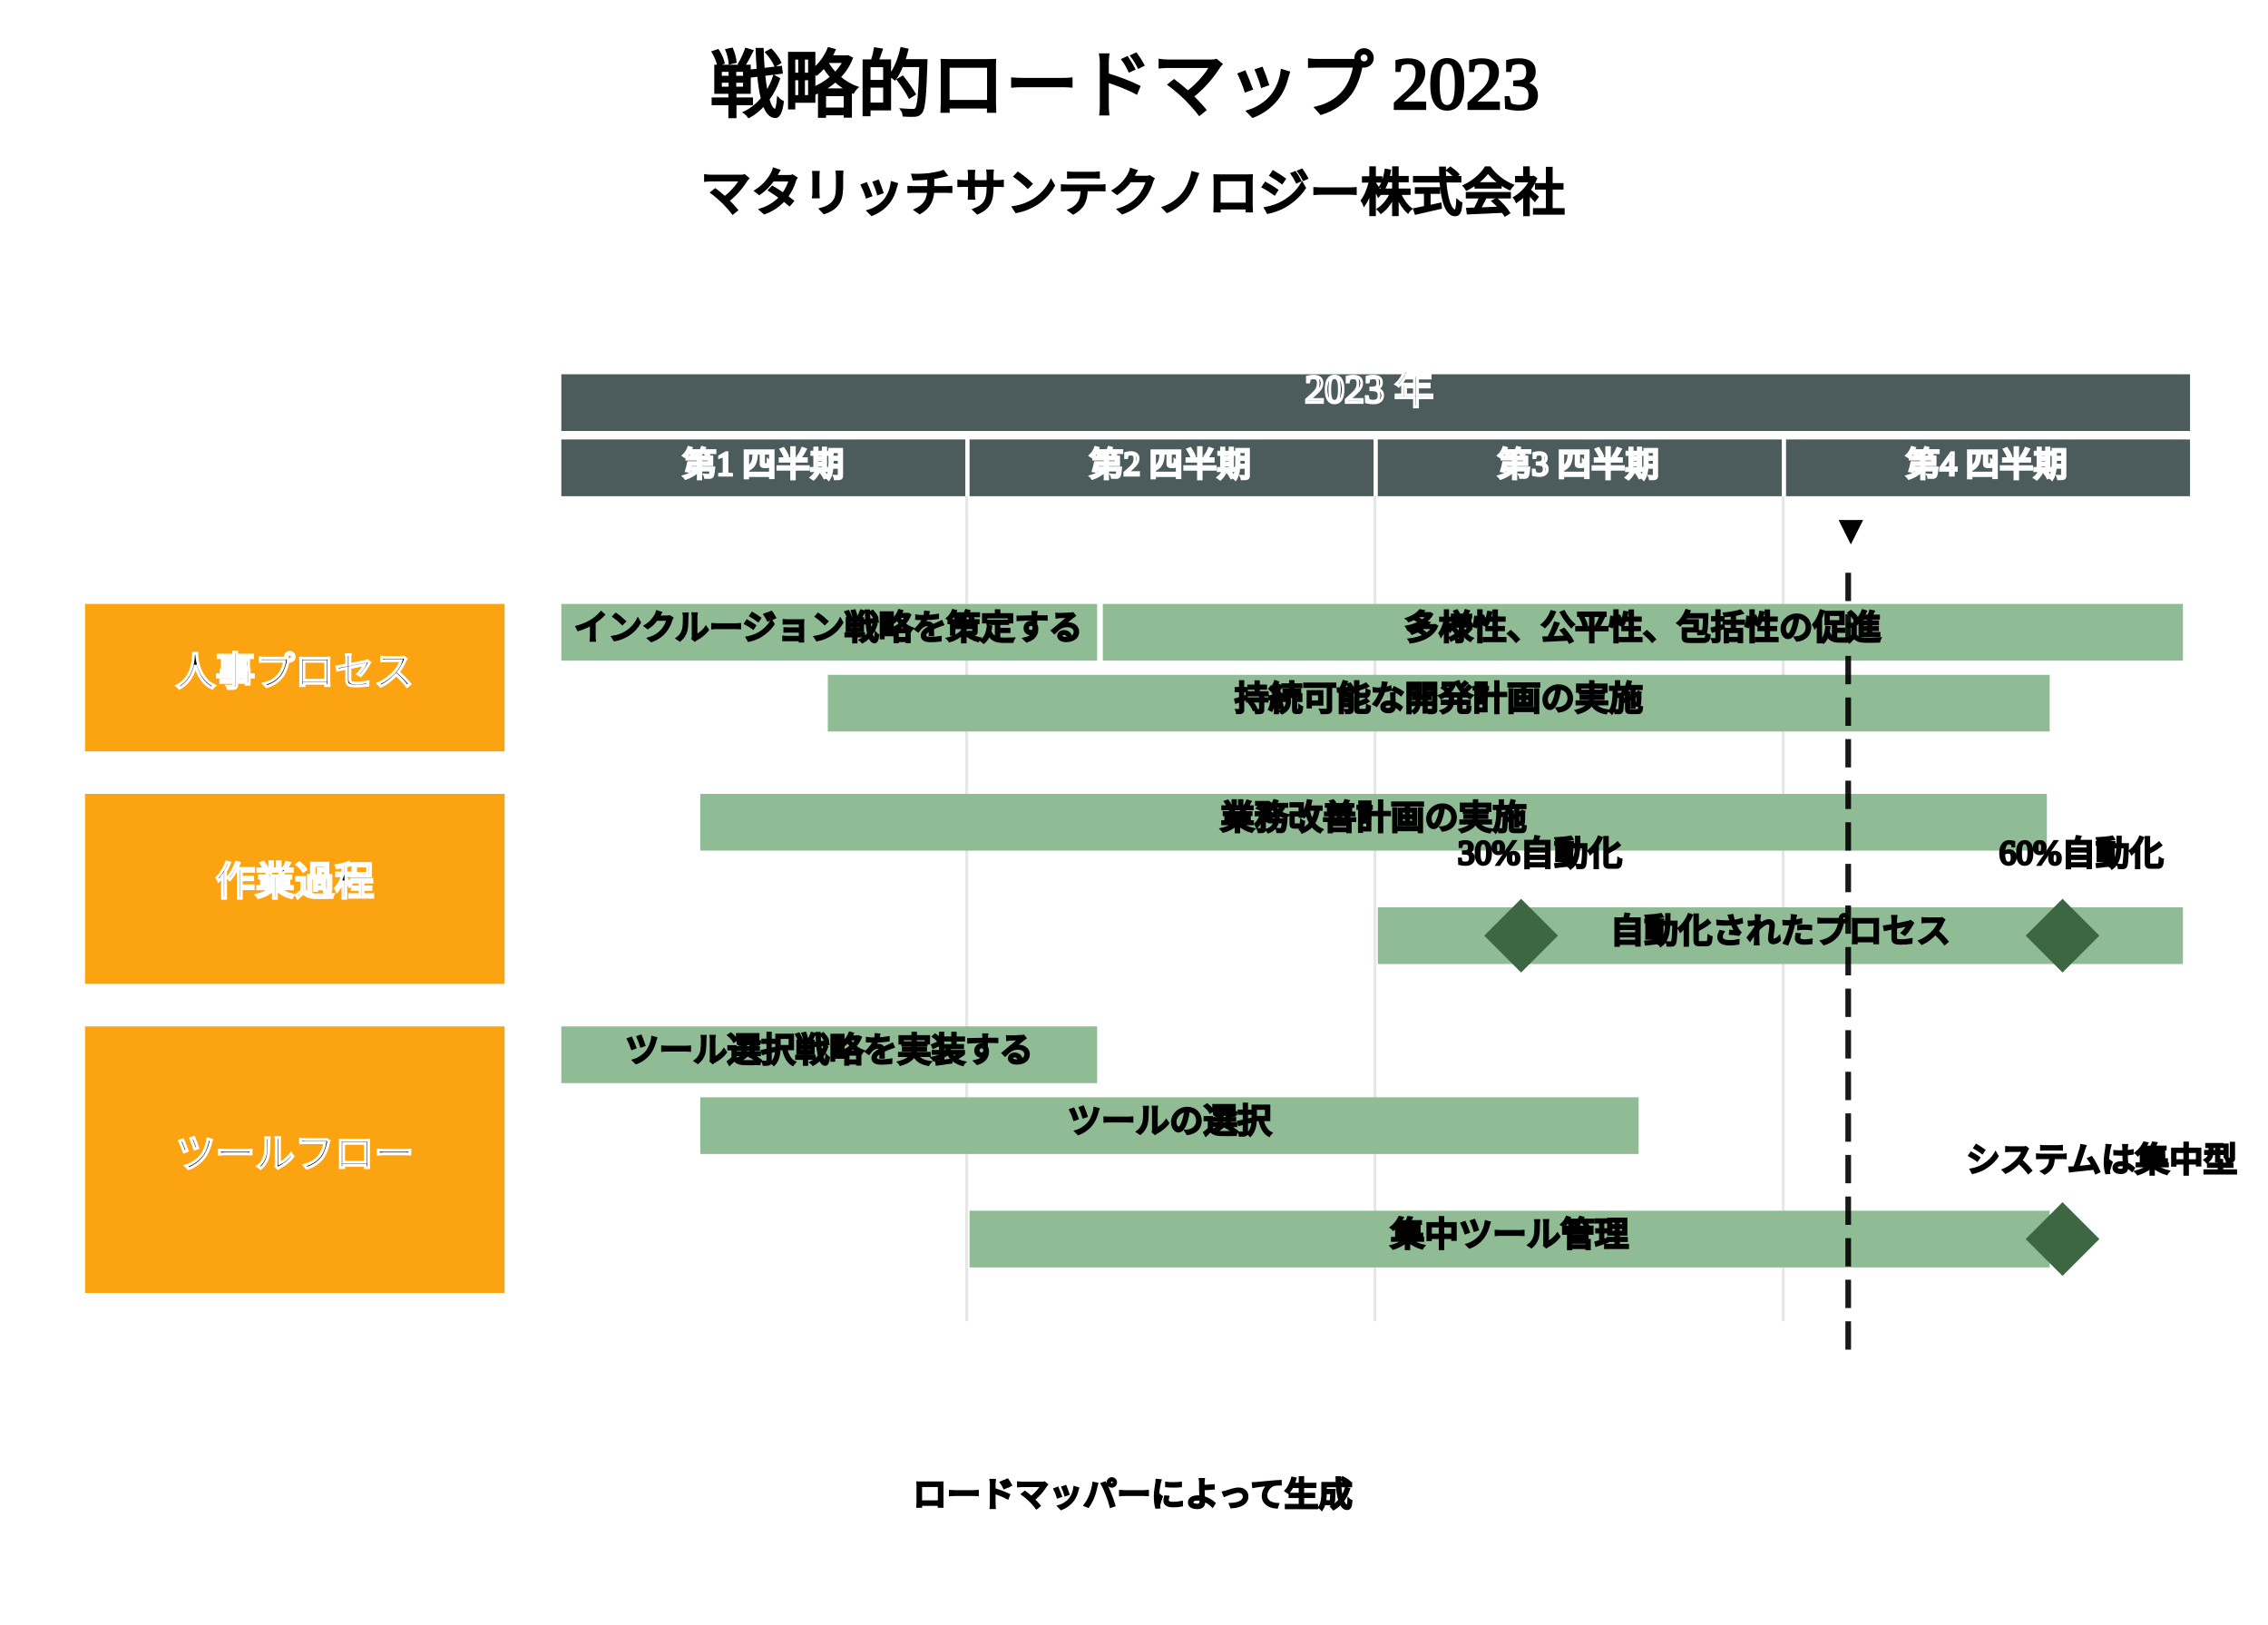
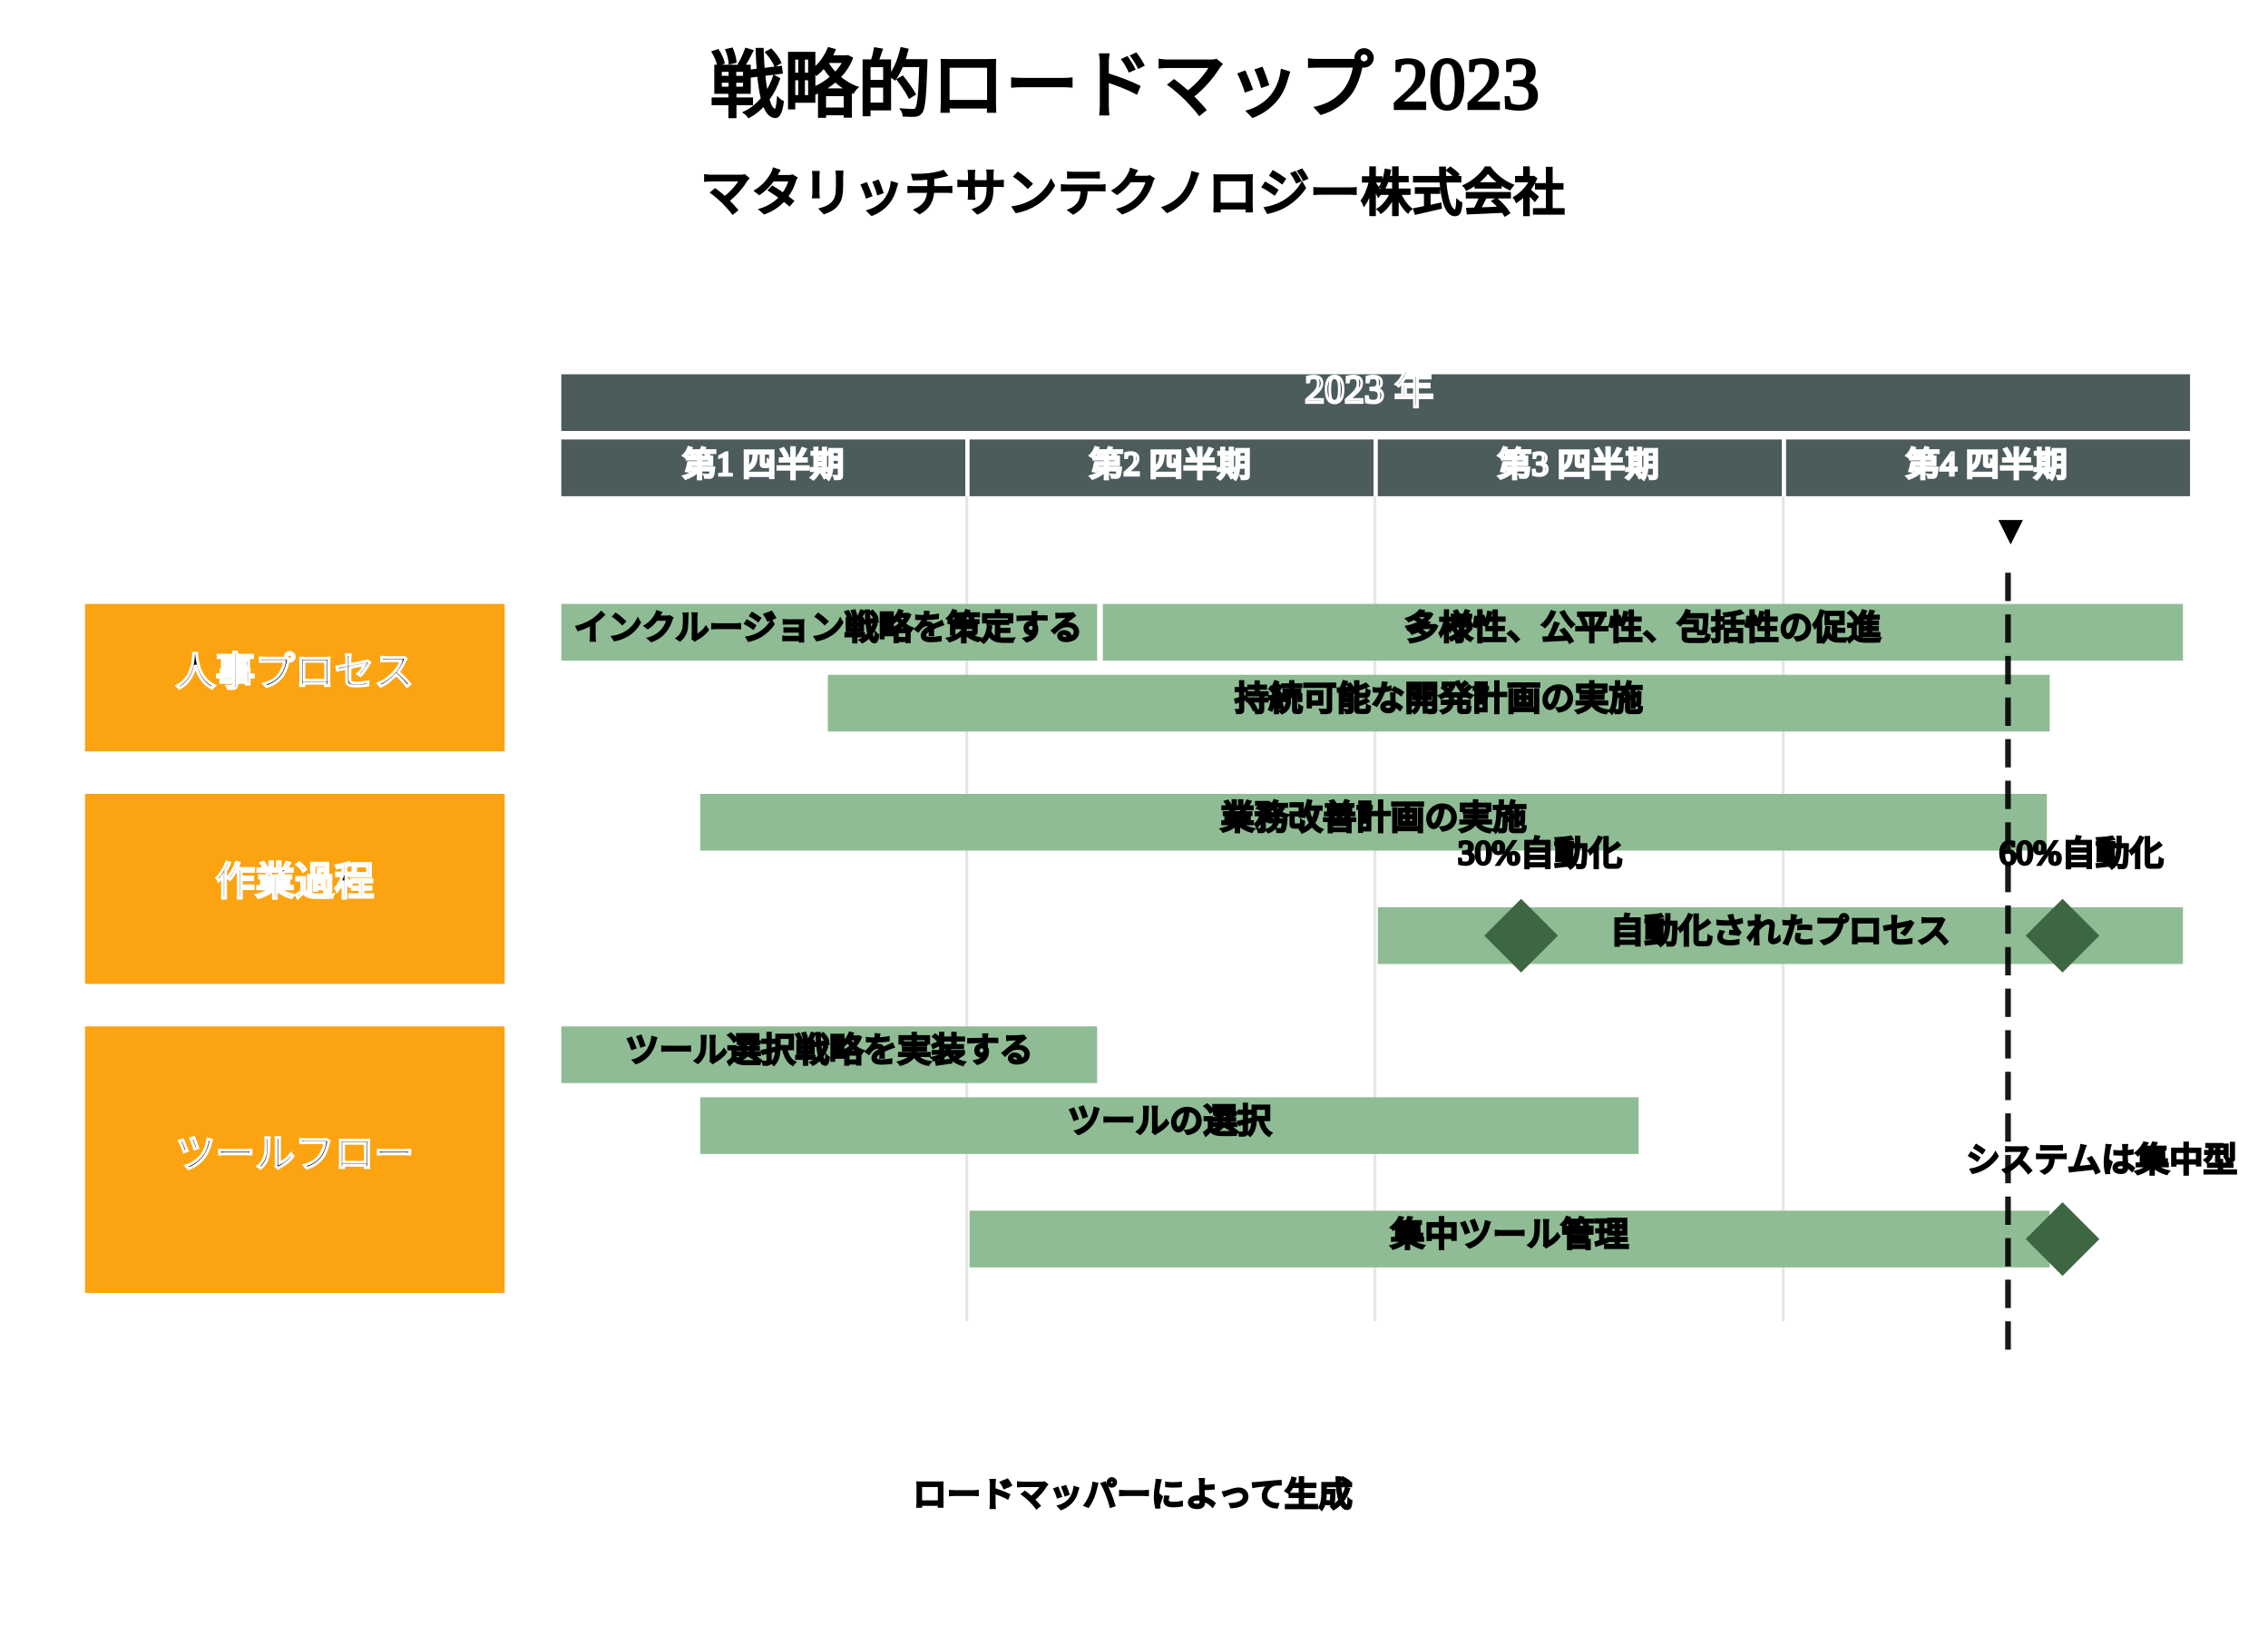
<svg xmlns="http://www.w3.org/2000/svg" width="800" height="573" viewBox="0 0 800 573">
  <defs>
</defs>
  <rect x="0" y="0" width="800" height="700" fill="#FFFFFF" />
  <text x="250.5" y="30" font-size="26" text-anchor="start" dominant-baseline="middle" font-family="../fonts/SourceHanSerifTC-Regular.otf" stroke="#000000">戦略的ロードマップ 2023</text>
  <text x="247.0" y="68" font-size="18" text-anchor="start" dominant-baseline="middle" font-family="../fonts/SourceHanSerifTC-Regular.otf" stroke="#000000">マタリッチサンテクノロジー株式会社</text>
  <rect x="198.0" y="132" width="574.5" height="20" fill="#4C5B5C" />
  <text x="460.25" y="132.5" font-size="14" stroke="#FFFFFF" text-anchor="start" dominant-baseline="hanging" font-family="../fonts/SourceHanSerifTC-Regular.otf">2023 年</text>
  <rect x="198.0" y="155" width="142.5" height="20" fill="#4C5B5C" />
  <text x="240.75" y="157.5" font-size="12" stroke="#FFFFFF" text-anchor="start" dominant-baseline="hanging" font-family="../fonts/SourceHanSerifTC-Regular.otf">第1 四半期</text>
  <rect x="342.0" y="155" width="142.5" height="20" fill="#4C5B5C" />
  <text x="384.25" y="157.5" font-size="12" stroke="#FFFFFF" text-anchor="start" dominant-baseline="hanging" font-family="../fonts/SourceHanSerifTC-Regular.otf">第2 四半期</text>
  <rect x="486.0" y="155" width="142.5" height="20" fill="#4C5B5C" />
  <text x="528.25" y="157.5" font-size="12" stroke="#FFFFFF" text-anchor="start" dominant-baseline="hanging" font-family="../fonts/SourceHanSerifTC-Regular.otf">第3 四半期</text>
  <rect x="630.0" y="155" width="142.5" height="20" fill="#4C5B5C" />
  <text x="672.25" y="157.5" font-size="12" stroke="#FFFFFF" text-anchor="start" dominant-baseline="hanging" font-family="../fonts/SourceHanSerifTC-Regular.otf">第4 四半期</text>
  <path d="M341.0,175 L341.0,466" stroke="#e6e6e6" stroke-opacity="50" stroke-width="1" />
  <path d="M485.0,175 L485.0,466" stroke="#e6e6e6" stroke-opacity="50" stroke-width="1" />
  <path d="M629.0,175 L629.0,466" stroke="#e6e6e6" stroke-opacity="50" stroke-width="1" />
  <rect x="30" y="213" width="148.0" height="52" fill="#FCA311" />
  <text x="62.0" y="229.5" font-size="14" stroke="#FFFFFF" text-anchor="start" dominant-baseline="hanging" font-family="../fonts/SourceHanSerifTC-Bold.otf">人事プロセス</text>
  <rect x="198" y="213" width="189" height="20" fill="#8FBC94" />
  <text x="202.5" y="215.0" font-size="12" stroke="#000000" text-anchor="start" dominant-baseline="hanging" font-family="../fonts/SourceHanSerifTC-Regular.otf">インクルージョン戦略を策定する</text>
  <rect x="389" y="213" width="381" height="20" fill="#8FBC94" />
  <text x="495.5" y="215.0" font-size="12" stroke="#000000" text-anchor="start" dominant-baseline="hanging" font-family="../fonts/SourceHanSerifTC-Regular.otf">多様性、公平性、包括性の促進</text>
  <rect x="292" y="238" width="431" height="20" fill="#8FBC94" />
  <text x="435.5" y="240.0" font-size="12" stroke="#000000" text-anchor="start" dominant-baseline="hanging" font-family="../fonts/SourceHanSerifTC-Regular.otf">持続可能な開発計画の実施</text>
  <rect x="30" y="280" width="148.0" height="67" fill="#FCA311" />
  <text x="76.0" y="303.5" font-size="14" stroke="#FFFFFF" text-anchor="start" dominant-baseline="hanging" font-family="../fonts/SourceHanSerifTC-Bold.otf">作業過程</text>
  <rect x="247" y="280" width="475" height="20" fill="#8FBC94" />
  <text x="430.5" y="282.0" font-size="12" stroke="#000000" text-anchor="start" dominant-baseline="hanging" font-family="../fonts/SourceHanSerifTC-Regular.otf">業務改善計画の実施</text>
  <rect x="486" y="320" width="284" height="20" fill="#8FBC94" />
  <text x="568.0" y="322.0" font-size="12" stroke="#000000" text-anchor="start" dominant-baseline="hanging" font-family="../fonts/SourceHanSerifTC-Regular.otf">自動化されたプロセス</text>
  <path d="M536.544,317 L549.544,330.0 L536.544,343 L523.544,330.0" fill="#3D6642" />
  <text x="514.211" y="302" font-size="12" text-anchor="start" dominant-baseline="middle" font-family="../fonts/SourceHanSerifTC-Regular.otf" stroke="#000000">30%自動化</text>
  <path d="M727.522,317 L740.522,330.0 L727.522,343 L714.522,330.0" fill="#3D6642" />
  <text x="705.189" y="302" font-size="12" text-anchor="start" dominant-baseline="middle" font-family="../fonts/SourceHanSerifTC-Regular.otf" stroke="#000000">60%自動化</text>
  <rect x="30" y="362" width="148.0" height="94" fill="#FCA311" />
  <text x="62.0" y="399.5" font-size="14" stroke="#FFFFFF" text-anchor="start" dominant-baseline="hanging" font-family="../fonts/SourceHanSerifTC-Bold.otf">ツールフロー</text>
  <rect x="198" y="362" width="189" height="20" fill="#8FBC94" />
  <text x="220.5" y="364.0" font-size="12" stroke="#000000" text-anchor="start" dominant-baseline="hanging" font-family="../fonts/SourceHanSerifTC-Regular.otf">ツール選択戦略を実装する</text>
  <rect x="247" y="387" width="331" height="20" fill="#8FBC94" />
  <text x="376.5" y="389.0" font-size="12" stroke="#000000" text-anchor="start" dominant-baseline="hanging" font-family="../fonts/SourceHanSerifTC-Regular.otf">ツールの選択</text>
  <rect x="342" y="427" width="381" height="20" fill="#8FBC94" />
  <text x="490.5" y="429.0" font-size="12" stroke="#000000" text-anchor="start" dominant-baseline="hanging" font-family="../fonts/SourceHanSerifTC-Regular.otf">集中ツール管理</text>
  <path d="M727.522,424 L740.522,437.0 L727.522,450 L714.522,437.0" fill="#3D6642" />
  <text x="693.522" y="409" font-size="12" text-anchor="start" dominant-baseline="middle" font-family="../fonts/SourceHanSerifTC-Regular.otf" stroke="#000000">システムは集中型</text>
-   <text x="646.923" y="188" font-size="12" text-anchor="start" dominant-baseline="middle" font-family="../fonts/SourceHanSerifTC-Regular.otf" stroke="#000000">▼</text>
-   <path d="M651.923,202.0 L651.923,212.0" stroke="#000000" stroke-opacity="0.9" stroke-width="2" />
-   <path d="M651.923,216.667 L651.923,226.667" stroke="#000000" stroke-opacity="0.9" stroke-width="2" />
-   <path d="M651.923,231.333 L651.923,241.333" stroke="#000000" stroke-opacity="0.9" stroke-width="2" />
-   <path d="M651.923,246.0 L651.923,256.0" stroke="#000000" stroke-opacity="0.9" stroke-width="2" />
-   <path d="M651.923,260.667 L651.923,270.667" stroke="#000000" stroke-opacity="0.9" stroke-width="2" />
-   <path d="M651.923,275.333 L651.923,285.333" stroke="#000000" stroke-opacity="0.9" stroke-width="2" />
-   <path d="M651.923,290.0 L651.923,300.0" stroke="#000000" stroke-opacity="0.9" stroke-width="2" />
-   <path d="M651.923,304.667 L651.923,314.667" stroke="#000000" stroke-opacity="0.9" stroke-width="2" />
-   <path d="M651.923,319.333 L651.923,329.333" stroke="#000000" stroke-opacity="0.9" stroke-width="2" />
-   <path d="M651.923,334.0 L651.923,344.0" stroke="#000000" stroke-opacity="0.9" stroke-width="2" />
-   <path d="M651.923,348.667 L651.923,358.667" stroke="#000000" stroke-opacity="0.9" stroke-width="2" />
-   <path d="M651.923,363.333 L651.923,373.333" stroke="#000000" stroke-opacity="0.9" stroke-width="2" />
-   <path d="M651.923,378.0 L651.923,388.0" stroke="#000000" stroke-opacity="0.9" stroke-width="2" />
-   <path d="M651.923,392.667 L651.923,402.667" stroke="#000000" stroke-opacity="0.9" stroke-width="2" />
-   <path d="M651.923,407.333 L651.923,417.333" stroke="#000000" stroke-opacity="0.9" stroke-width="2" />
-   <path d="M651.923,422.0 L651.923,432.0" stroke="#000000" stroke-opacity="0.9" stroke-width="2" />
-   <path d="M651.923,436.667 L651.923,446.667" stroke="#000000" stroke-opacity="0.9" stroke-width="2" />
-   <path d="M651.923,451.333 L651.923,461.333" stroke="#000000" stroke-opacity="0.9" stroke-width="2" />
-   <path d="M651.923,466.0 L651.923,476.0" stroke="#000000" stroke-opacity="0.9" stroke-width="2" />
+   <text x="703.297" y="188" font-size="12" text-anchor="start" dominant-baseline="middle" font-family="../fonts/SourceHanSerifTC-Regular.otf" stroke="#000000">▼</text>
+   <path d="M708.297,202.0 L708.297,212.0" stroke="#000000" stroke-opacity="0.9" stroke-width="2" />
+   <path d="M708.297,216.667 L708.297,226.667" stroke="#000000" stroke-opacity="0.9" stroke-width="2" />
+   <path d="M708.297,231.333 L708.297,241.333" stroke="#000000" stroke-opacity="0.9" stroke-width="2" />
+   <path d="M708.297,246.0 L708.297,256.0" stroke="#000000" stroke-opacity="0.9" stroke-width="2" />
+   <path d="M708.297,260.667 L708.297,270.667" stroke="#000000" stroke-opacity="0.9" stroke-width="2" />
+   <path d="M708.297,275.333 L708.297,285.333" stroke="#000000" stroke-opacity="0.9" stroke-width="2" />
+   <path d="M708.297,290.0 L708.297,300.0" stroke="#000000" stroke-opacity="0.9" stroke-width="2" />
+   <path d="M708.297,304.667 L708.297,314.667" stroke="#000000" stroke-opacity="0.9" stroke-width="2" />
+   <path d="M708.297,319.333 L708.297,329.333" stroke="#000000" stroke-opacity="0.9" stroke-width="2" />
+   <path d="M708.297,334.0 L708.297,344.0" stroke="#000000" stroke-opacity="0.9" stroke-width="2" />
+   <path d="M708.297,348.667 L708.297,358.667" stroke="#000000" stroke-opacity="0.9" stroke-width="2" />
+   <path d="M708.297,363.333 L708.297,373.333" stroke="#000000" stroke-opacity="0.9" stroke-width="2" />
+   <path d="M708.297,378.0 L708.297,388.0" stroke="#000000" stroke-opacity="0.9" stroke-width="2" />
+   <path d="M708.297,392.667 L708.297,402.667" stroke="#000000" stroke-opacity="0.9" stroke-width="2" />
+   <path d="M708.297,407.333 L708.297,417.333" stroke="#000000" stroke-opacity="0.9" stroke-width="2" />
+   <path d="M708.297,422.0 L708.297,432.0" stroke="#000000" stroke-opacity="0.9" stroke-width="2" />
+   <path d="M708.297,436.667 L708.297,446.667" stroke="#000000" stroke-opacity="0.9" stroke-width="2" />
+   <path d="M708.297,451.333 L708.297,461.333" stroke="#000000" stroke-opacity="0.9" stroke-width="2" />
+   <path d="M708.297,466.0 L708.297,476.0" stroke="#000000" stroke-opacity="0.9" stroke-width="2" />
  <text x="322.0" y="527" font-size="12" text-anchor="start" dominant-baseline="middle" font-family="../fonts/SourceHanSerifTC-Regular.otf" stroke="#000000">ロードマッパーによって生成</text>
</svg>
